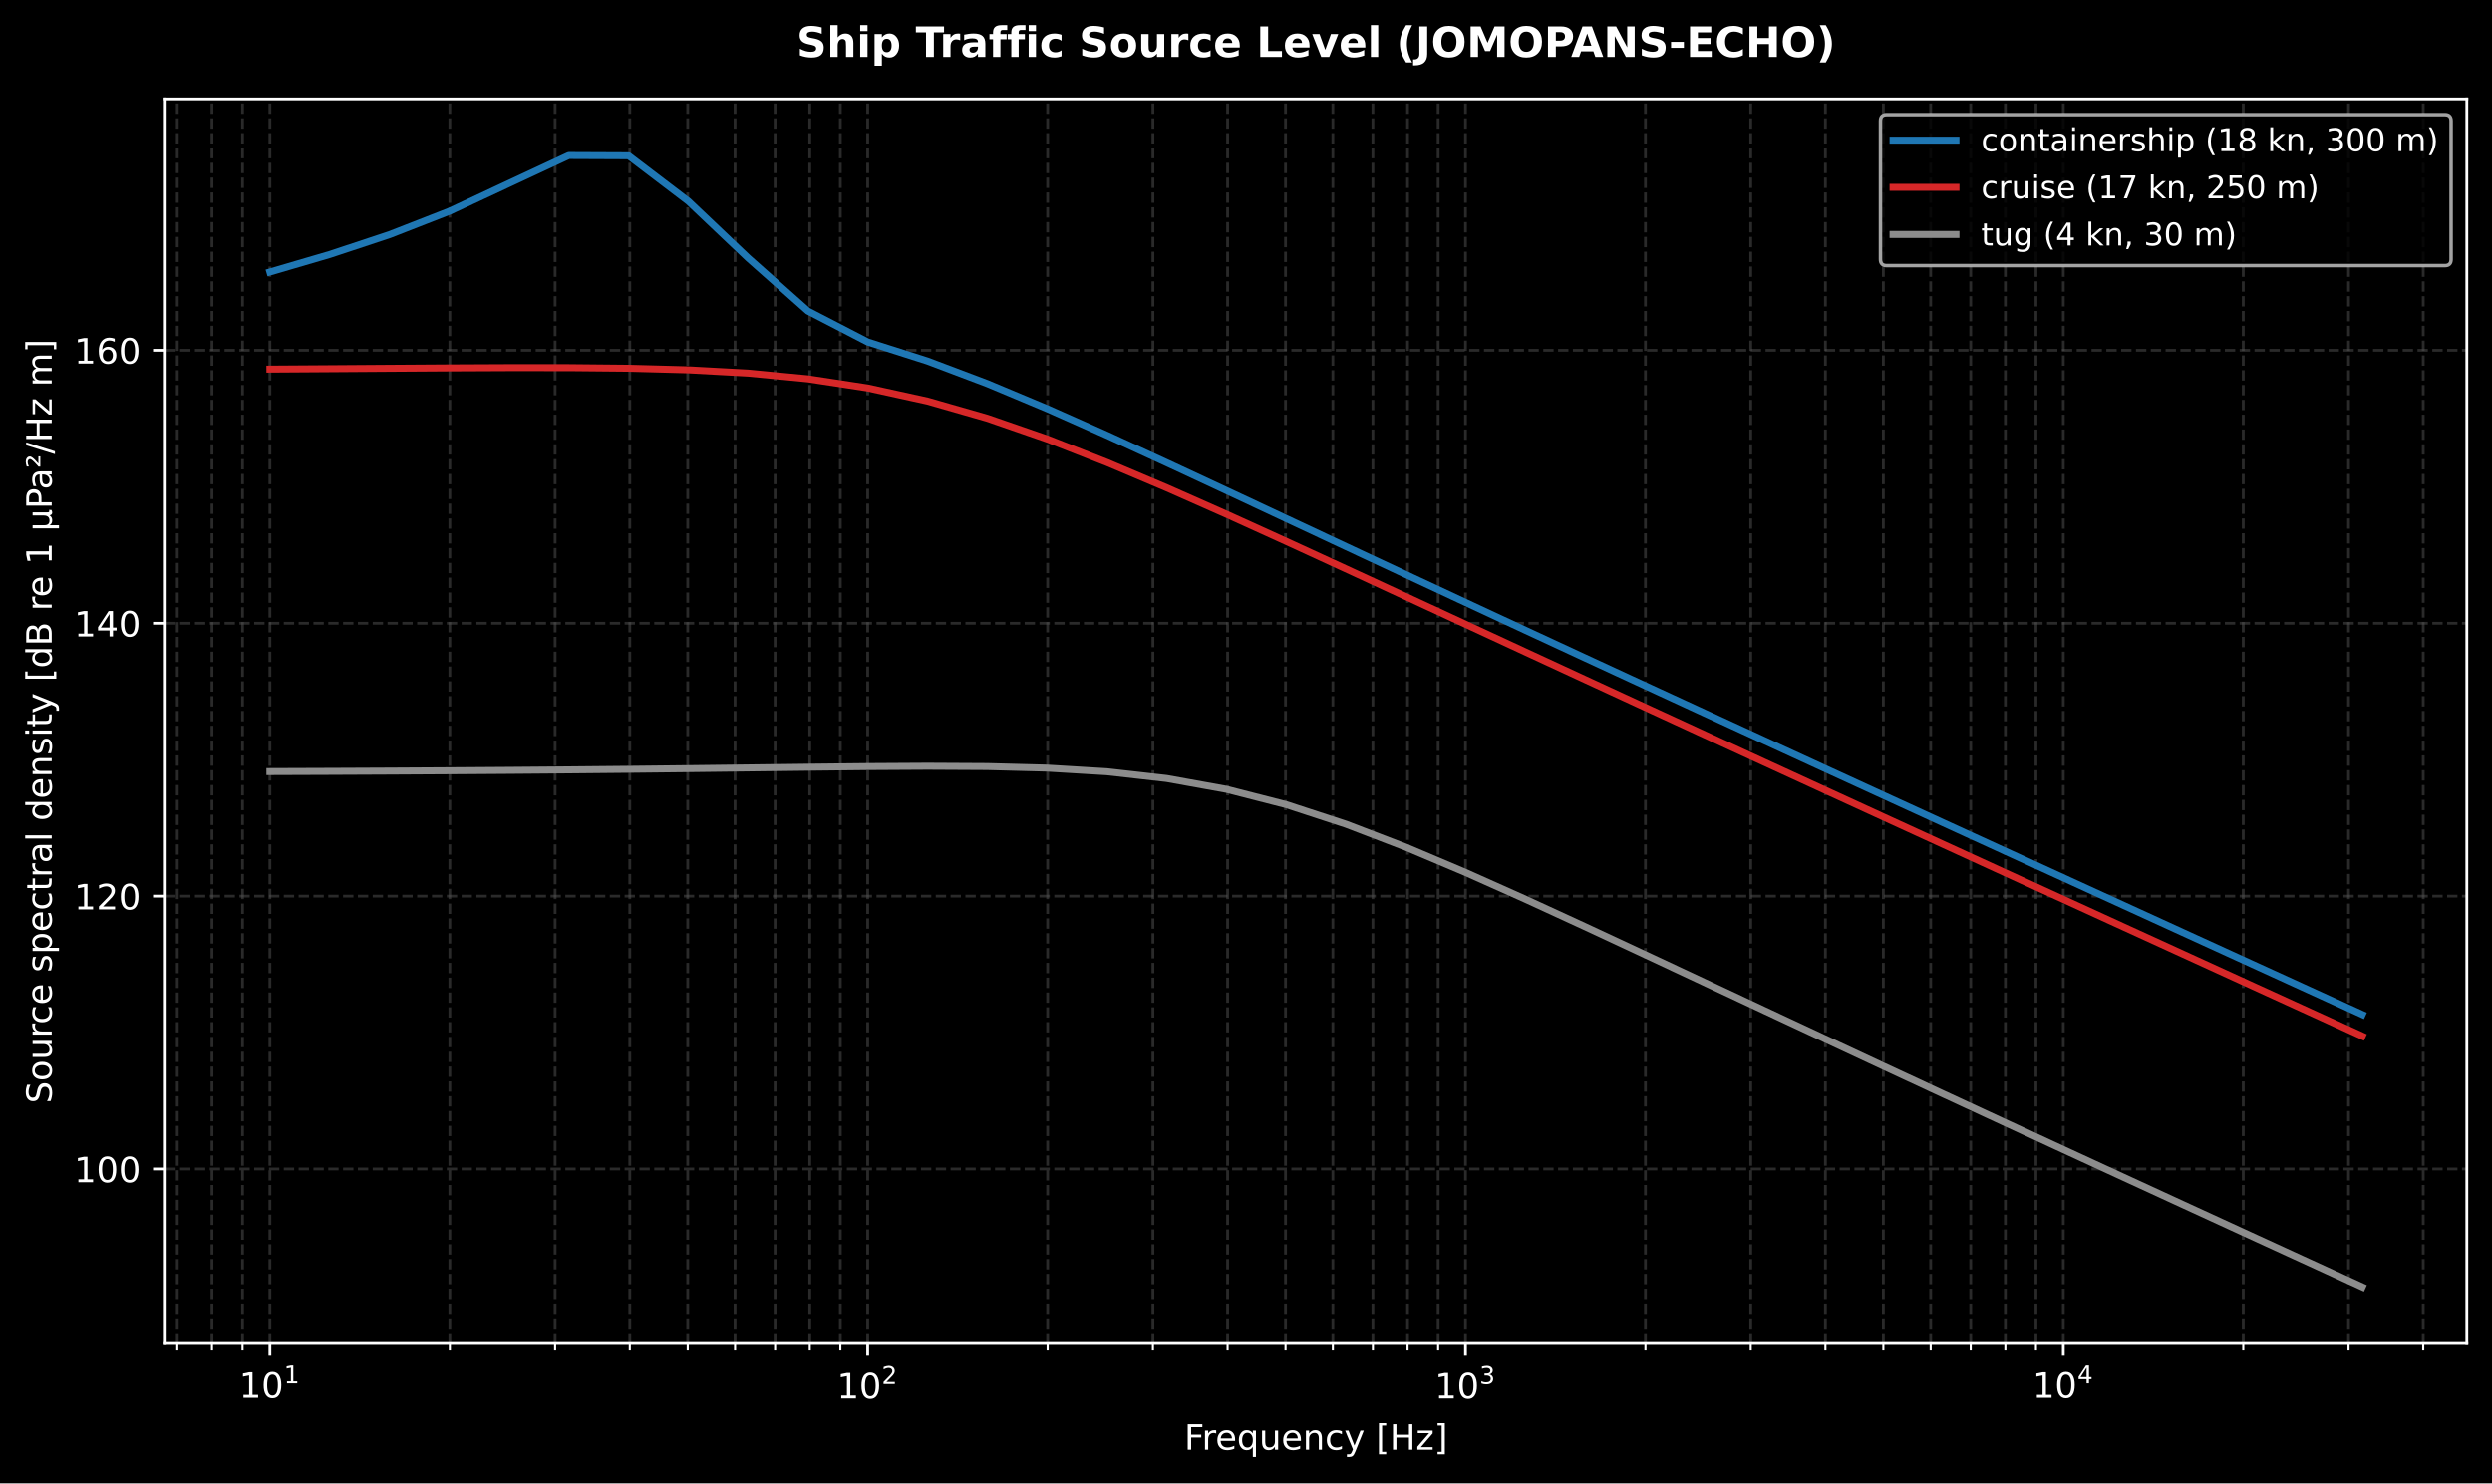
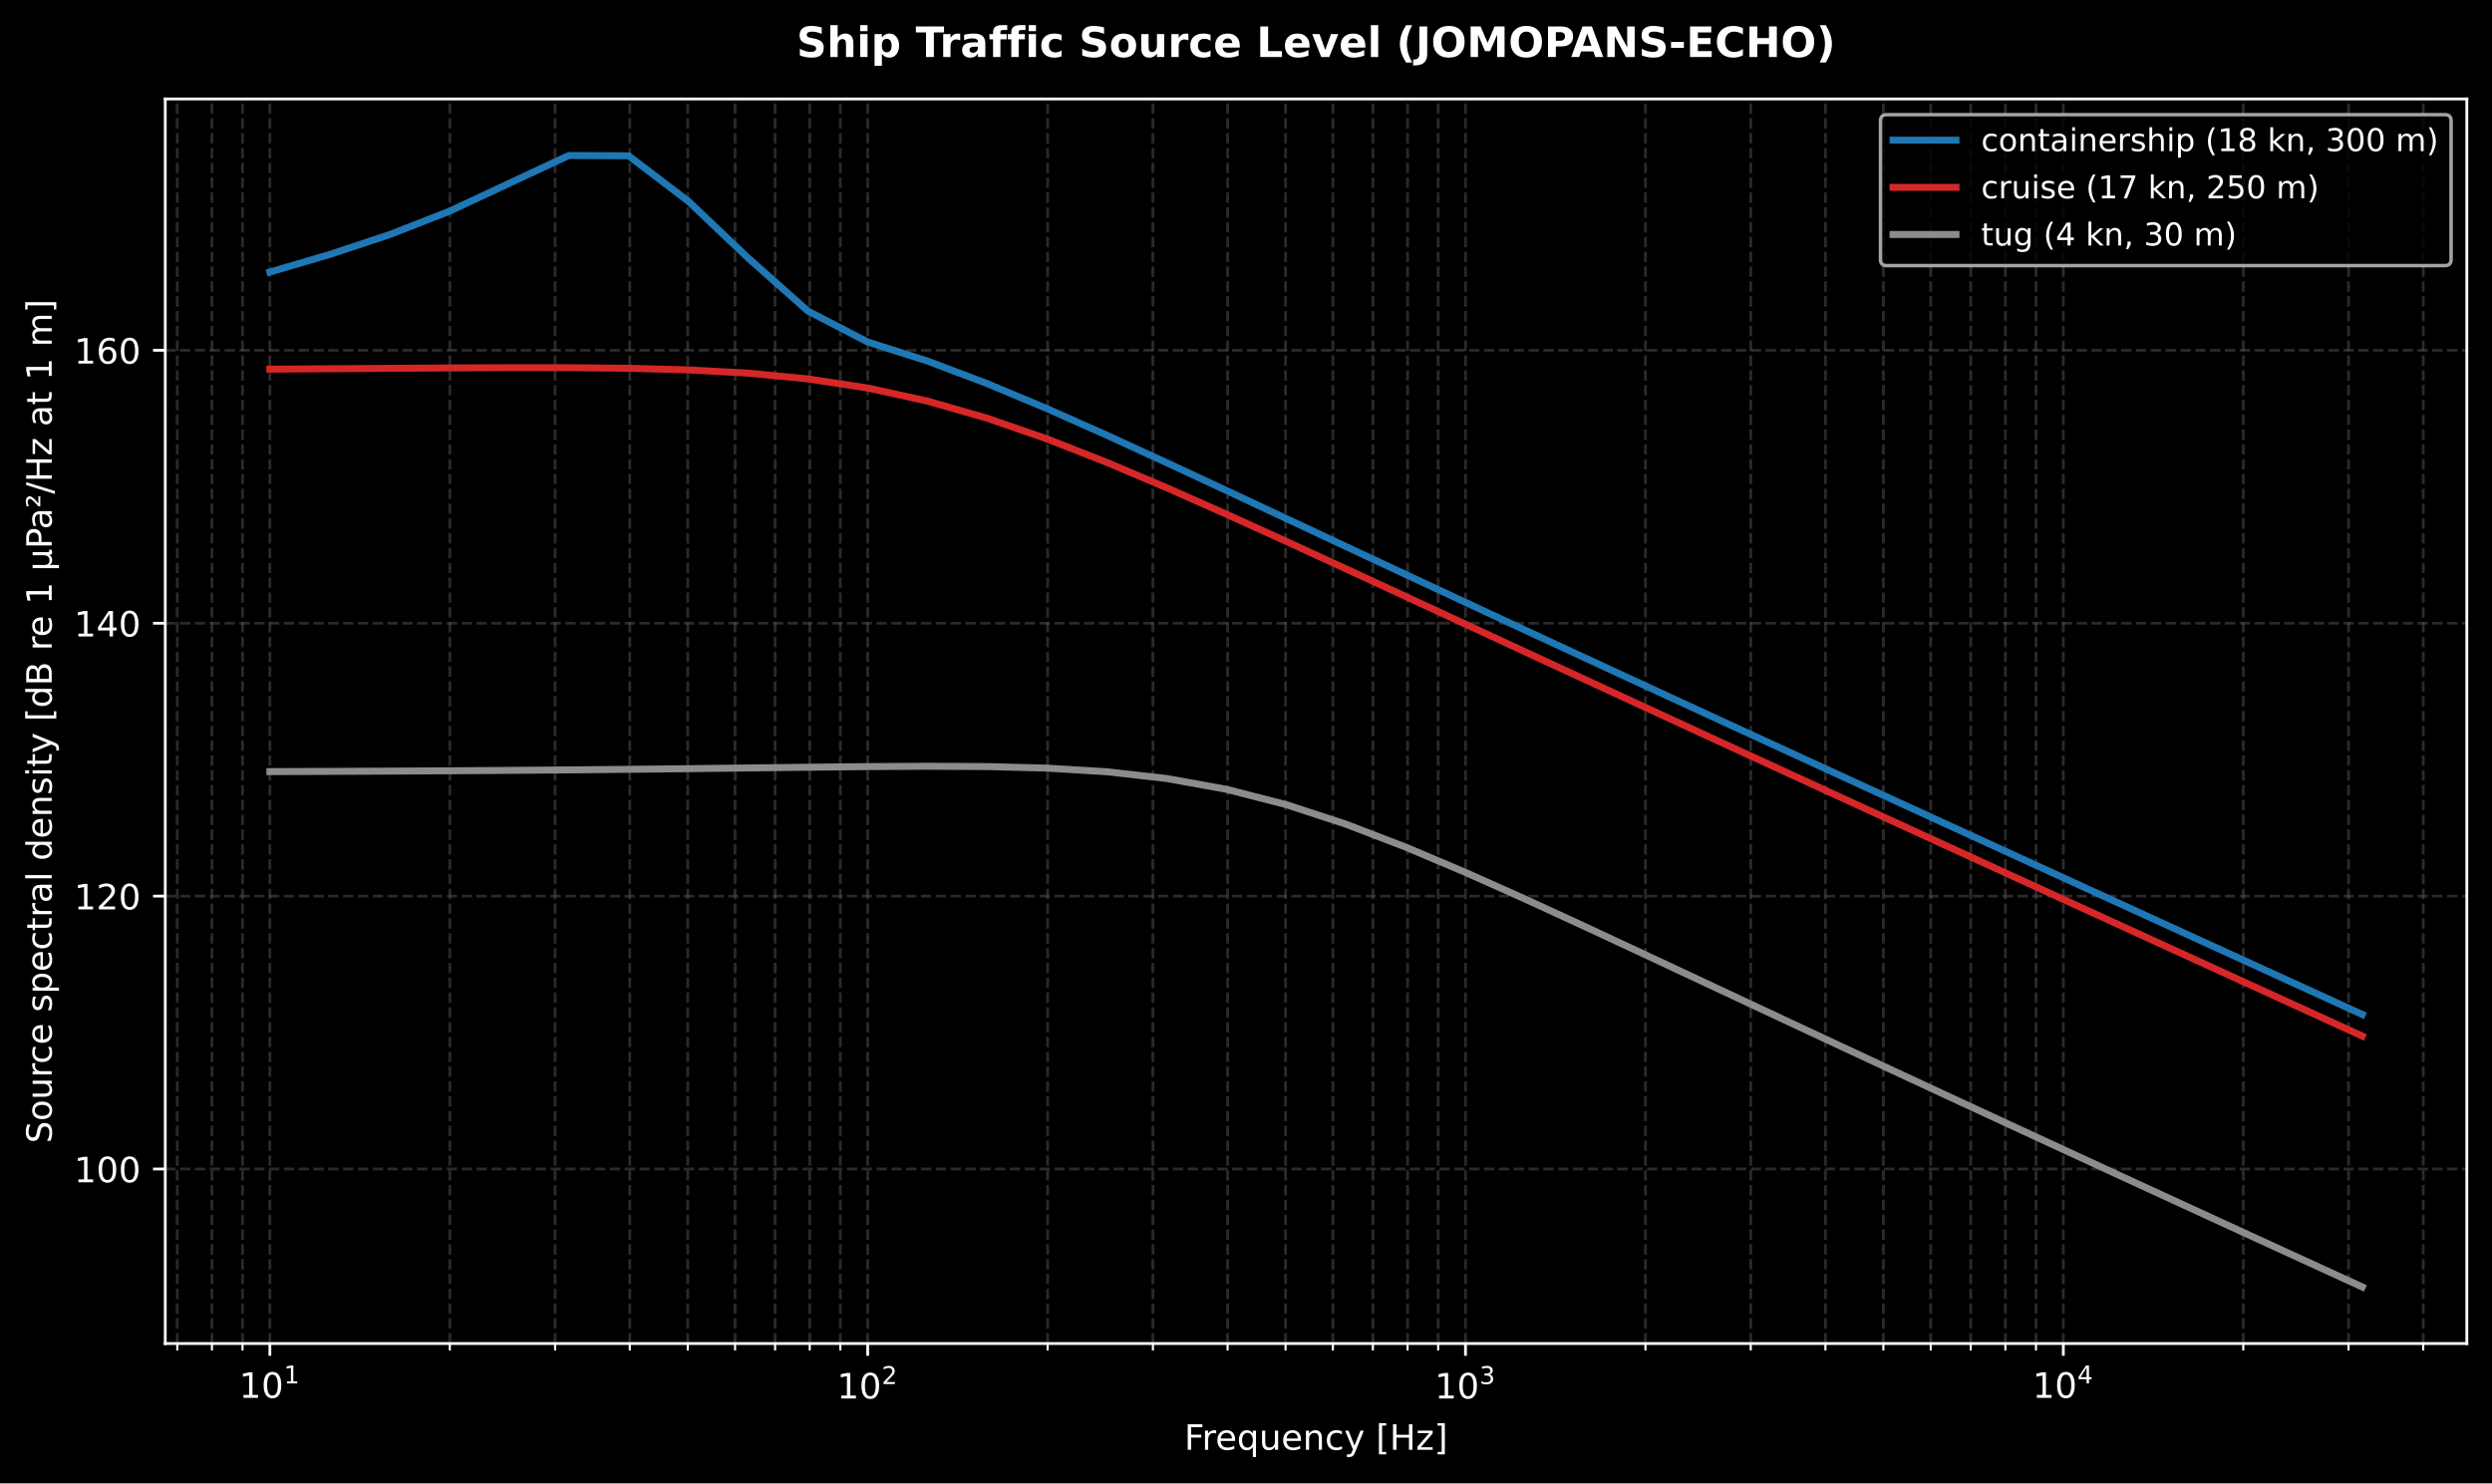
<svg xmlns="http://www.w3.org/2000/svg" xmlns:xlink="http://www.w3.org/1999/xlink" width="713.086pt" height="424.517pt" viewBox="0 0 713.086 424.517" version="1.1">
  <defs>
    <style type="text/css">*{stroke-linejoin: round; stroke-linecap: butt}</style>
  </defs>
  <g id="figure_1">
    <g id="patch_1">
      <path d="M 0 424.517  L 713.086 424.517  L 713.086 0  L 0 0  z " />
    </g>
    <g id="axes_1">
      <g id="patch_2">
        <path d="M 47.288 384.513  L 705.886 384.513  L 705.886 28.318  L 47.288 28.318  z " />
      </g>
      <g id="matplotlib.axis_1">
        <g id="xtick_1">
          <g id="line2d_1">
            <path d="M 77.225 384.513  L 77.225 28.318  " clip-path="url(#p85bc5ae9e0)" style="fill: none; stroke-dasharray: 2.96,1.28; stroke-dashoffset: 0; stroke: #555555; stroke-opacity: 0.5; stroke-width: 0.8" />
          </g>
          <g id="line2d_2">
            <defs>
              <path id="m8d14ee1197" d="M 0 0  L 0 3.5  " style="stroke: #ffffff; stroke-width: 0.8" />
            </defs>
            <g>
              <use xlink:href="#m8d14ee1197" x="77.225" y="384.513" style="fill: #ffffff; stroke: #ffffff; stroke-width: 0.8" />
            </g>
          </g>
          <g id="text_1">
            <g style="fill: #ffffff" transform="translate(68.42454 400.8134)">
              <text>
                <tspan x="0" y="-0.762" style="font-size: 10px; font-family: 'DejaVu Sans'; fill: #ffffff">1</tspan>
                <tspan x="6.362" y="-0.762" style="font-size: 10px; font-family: 'DejaVu Sans'; fill: #ffffff">0</tspan>
                <tspan x="12.82" y="-4.892" style="font-size: 7px; font-family: 'DejaVu Sans'; fill: #ffffff">1</tspan>
              </text>
            </g>
          </g>
        </g>
        <g id="xtick_2">
          <g id="line2d_3">
            <path d="M 248.289 384.513  L 248.289 28.318  " clip-path="url(#p85bc5ae9e0)" style="fill: none; stroke-dasharray: 2.96,1.28; stroke-dashoffset: 0; stroke: #555555; stroke-opacity: 0.5; stroke-width: 0.8" />
          </g>
          <g id="line2d_4">
            <g>
              <use xlink:href="#m8d14ee1197" x="248.289" y="384.513" style="fill: #ffffff; stroke: #ffffff; stroke-width: 0.8" />
            </g>
          </g>
          <g id="text_2">
            <g style="fill: #ffffff" transform="translate(239.4889 400.9134)">
              <text>
                <tspan x="0" y="-0.675" style="font-size: 10px; font-family: 'DejaVu Sans'; fill: #ffffff">1</tspan>
                <tspan x="6.362" y="-0.675" style="font-size: 10px; font-family: 'DejaVu Sans'; fill: #ffffff">0</tspan>
                <tspan x="12.82" y="-4.805" style="font-size: 7px; font-family: 'DejaVu Sans'; fill: #ffffff">2</tspan>
              </text>
            </g>
          </g>
        </g>
        <g id="xtick_3">
          <g id="line2d_5">
            <path d="M 419.353 384.513  L 419.353 28.318  " clip-path="url(#p85bc5ae9e0)" style="fill: none; stroke-dasharray: 2.96,1.28; stroke-dashoffset: 0; stroke: #555555; stroke-opacity: 0.5; stroke-width: 0.8" />
          </g>
          <g id="line2d_6">
            <g>
              <use xlink:href="#m8d14ee1197" x="419.353" y="384.513" style="fill: #ffffff; stroke: #ffffff; stroke-width: 0.8" />
            </g>
          </g>
          <g id="text_3">
            <g style="fill: #ffffff" transform="translate(410.5532 400.9134)">
              <text>
                <tspan x="0" y="-0.675" style="font-size: 10px; font-family: 'DejaVu Sans'; fill: #ffffff">1</tspan>
                <tspan x="6.362" y="-0.675" style="font-size: 10px; font-family: 'DejaVu Sans'; fill: #ffffff">0</tspan>
                <tspan x="12.82" y="-4.805" style="font-size: 7px; font-family: 'DejaVu Sans'; fill: #ffffff">3</tspan>
              </text>
            </g>
          </g>
        </g>
        <g id="xtick_4">
          <g id="line2d_7">
            <path d="M 590.418 384.513  L 590.418 28.318  " clip-path="url(#p85bc5ae9e0)" style="fill: none; stroke-dasharray: 2.96,1.28; stroke-dashoffset: 0; stroke: #555555; stroke-opacity: 0.5; stroke-width: 0.8" />
          </g>
          <g id="line2d_8">
            <g>
              <use xlink:href="#m8d14ee1197" x="590.418" y="384.513" style="fill: #ffffff; stroke: #ffffff; stroke-width: 0.8" />
            </g>
          </g>
          <g id="text_4">
            <g style="fill: #ffffff" transform="translate(581.6175 400.8134)">
              <text>
                <tspan x="0" y="-0.762" style="font-size: 10px; font-family: 'DejaVu Sans'; fill: #ffffff">1</tspan>
                <tspan x="6.362" y="-0.762" style="font-size: 10px; font-family: 'DejaVu Sans'; fill: #ffffff">0</tspan>
                <tspan x="12.82" y="-4.892" style="font-size: 7px; font-family: 'DejaVu Sans'; fill: #ffffff">4</tspan>
              </text>
            </g>
          </g>
        </g>
        <g id="xtick_5">
          <g id="line2d_9">
            <path d="M 50.726 384.513  L 50.726 28.318  " clip-path="url(#p85bc5ae9e0)" style="fill: none; stroke-dasharray: 2.96,1.28; stroke-dashoffset: 0; stroke: #555555; stroke-opacity: 0.5; stroke-width: 0.8" />
          </g>
          <g id="line2d_10">
            <defs>
              <path id="m1caa325441" d="M 0 0  L 0 2  " style="stroke: #ffffff; stroke-width: 0.6" />
            </defs>
            <g>
              <use xlink:href="#m1caa325441" x="50.726" y="384.513" style="fill: #ffffff; stroke: #ffffff; stroke-width: 0.6" />
            </g>
          </g>
        </g>
        <g id="xtick_6">
          <g id="line2d_11">
            <path d="M 60.647 384.513  L 60.647 28.318  " clip-path="url(#p85bc5ae9e0)" style="fill: none; stroke-dasharray: 2.96,1.28; stroke-dashoffset: 0; stroke: #555555; stroke-opacity: 0.5; stroke-width: 0.8" />
          </g>
          <g id="line2d_12">
            <g>
              <use xlink:href="#m1caa325441" x="60.647" y="384.513" style="fill: #ffffff; stroke: #ffffff; stroke-width: 0.6" />
            </g>
          </g>
        </g>
        <g id="xtick_7">
          <g id="line2d_13">
            <path d="M 69.397 384.513  L 69.397 28.318  " clip-path="url(#p85bc5ae9e0)" style="fill: none; stroke-dasharray: 2.96,1.28; stroke-dashoffset: 0; stroke: #555555; stroke-opacity: 0.5; stroke-width: 0.8" />
          </g>
          <g id="line2d_14">
            <g>
              <use xlink:href="#m1caa325441" x="69.397" y="384.513" style="fill: #ffffff; stroke: #ffffff; stroke-width: 0.6" />
            </g>
          </g>
        </g>
        <g id="xtick_8">
          <g id="line2d_15">
            <path d="M 128.72 384.513  L 128.72 28.318  " clip-path="url(#p85bc5ae9e0)" style="fill: none; stroke-dasharray: 2.96,1.28; stroke-dashoffset: 0; stroke: #555555; stroke-opacity: 0.5; stroke-width: 0.8" />
          </g>
          <g id="line2d_16">
            <g>
              <use xlink:href="#m1caa325441" x="128.72" y="384.513" style="fill: #ffffff; stroke: #ffffff; stroke-width: 0.6" />
            </g>
          </g>
        </g>
        <g id="xtick_9">
          <g id="line2d_17">
            <path d="M 158.843 384.513  L 158.843 28.318  " clip-path="url(#p85bc5ae9e0)" style="fill: none; stroke-dasharray: 2.96,1.28; stroke-dashoffset: 0; stroke: #555555; stroke-opacity: 0.5; stroke-width: 0.8" />
          </g>
          <g id="line2d_18">
            <g>
              <use xlink:href="#m1caa325441" x="158.843" y="384.513" style="fill: #ffffff; stroke: #ffffff; stroke-width: 0.6" />
            </g>
          </g>
        </g>
        <g id="xtick_10">
          <g id="line2d_19">
            <path d="M 180.216 384.513  L 180.216 28.318  " clip-path="url(#p85bc5ae9e0)" style="fill: none; stroke-dasharray: 2.96,1.28; stroke-dashoffset: 0; stroke: #555555; stroke-opacity: 0.5; stroke-width: 0.8" />
          </g>
          <g id="line2d_20">
            <g>
              <use xlink:href="#m1caa325441" x="180.216" y="384.513" style="fill: #ffffff; stroke: #ffffff; stroke-width: 0.6" />
            </g>
          </g>
        </g>
        <g id="xtick_11">
          <g id="line2d_21">
            <path d="M 196.793 384.513  L 196.793 28.318  " clip-path="url(#p85bc5ae9e0)" style="fill: none; stroke-dasharray: 2.96,1.28; stroke-dashoffset: 0; stroke: #555555; stroke-opacity: 0.5; stroke-width: 0.8" />
          </g>
          <g id="line2d_22">
            <g>
              <use xlink:href="#m1caa325441" x="196.793" y="384.513" style="fill: #ffffff; stroke: #ffffff; stroke-width: 0.6" />
            </g>
          </g>
        </g>
        <g id="xtick_12">
          <g id="line2d_23">
            <path d="M 210.338 384.513  L 210.338 28.318  " clip-path="url(#p85bc5ae9e0)" style="fill: none; stroke-dasharray: 2.96,1.28; stroke-dashoffset: 0; stroke: #555555; stroke-opacity: 0.5; stroke-width: 0.8" />
          </g>
          <g id="line2d_24">
            <g>
              <use xlink:href="#m1caa325441" x="210.338" y="384.513" style="fill: #ffffff; stroke: #ffffff; stroke-width: 0.6" />
            </g>
          </g>
        </g>
        <g id="xtick_13">
          <g id="line2d_25">
            <path d="M 221.791 384.513  L 221.791 28.318  " clip-path="url(#p85bc5ae9e0)" style="fill: none; stroke-dasharray: 2.96,1.28; stroke-dashoffset: 0; stroke: #555555; stroke-opacity: 0.5; stroke-width: 0.8" />
          </g>
          <g id="line2d_26">
            <g>
              <use xlink:href="#m1caa325441" x="221.791" y="384.513" style="fill: #ffffff; stroke: #ffffff; stroke-width: 0.6" />
            </g>
          </g>
        </g>
        <g id="xtick_14">
          <g id="line2d_27">
            <path d="M 231.711 384.513  L 231.711 28.318  " clip-path="url(#p85bc5ae9e0)" style="fill: none; stroke-dasharray: 2.96,1.28; stroke-dashoffset: 0; stroke: #555555; stroke-opacity: 0.5; stroke-width: 0.8" />
          </g>
          <g id="line2d_28">
            <g>
              <use xlink:href="#m1caa325441" x="231.711" y="384.513" style="fill: #ffffff; stroke: #ffffff; stroke-width: 0.6" />
            </g>
          </g>
        </g>
        <g id="xtick_15">
          <g id="line2d_29">
            <path d="M 240.461 384.513  L 240.461 28.318  " clip-path="url(#p85bc5ae9e0)" style="fill: none; stroke-dasharray: 2.96,1.28; stroke-dashoffset: 0; stroke: #555555; stroke-opacity: 0.5; stroke-width: 0.8" />
          </g>
          <g id="line2d_30">
            <g>
              <use xlink:href="#m1caa325441" x="240.461" y="384.513" style="fill: #ffffff; stroke: #ffffff; stroke-width: 0.6" />
            </g>
          </g>
        </g>
        <g id="xtick_16">
          <g id="line2d_31">
            <path d="M 299.784 384.513  L 299.784 28.318  " clip-path="url(#p85bc5ae9e0)" style="fill: none; stroke-dasharray: 2.96,1.28; stroke-dashoffset: 0; stroke: #555555; stroke-opacity: 0.5; stroke-width: 0.8" />
          </g>
          <g id="line2d_32">
            <g>
              <use xlink:href="#m1caa325441" x="299.784" y="384.513" style="fill: #ffffff; stroke: #ffffff; stroke-width: 0.6" />
            </g>
          </g>
        </g>
        <g id="xtick_17">
          <g id="line2d_33">
            <path d="M 329.907 384.513  L 329.907 28.318  " clip-path="url(#p85bc5ae9e0)" style="fill: none; stroke-dasharray: 2.96,1.28; stroke-dashoffset: 0; stroke: #555555; stroke-opacity: 0.5; stroke-width: 0.8" />
          </g>
          <g id="line2d_34">
            <g>
              <use xlink:href="#m1caa325441" x="329.907" y="384.513" style="fill: #ffffff; stroke: #ffffff; stroke-width: 0.6" />
            </g>
          </g>
        </g>
        <g id="xtick_18">
          <g id="line2d_35">
            <path d="M 351.28 384.513  L 351.28 28.318  " clip-path="url(#p85bc5ae9e0)" style="fill: none; stroke-dasharray: 2.96,1.28; stroke-dashoffset: 0; stroke: #555555; stroke-opacity: 0.5; stroke-width: 0.8" />
          </g>
          <g id="line2d_36">
            <g>
              <use xlink:href="#m1caa325441" x="351.28" y="384.513" style="fill: #ffffff; stroke: #ffffff; stroke-width: 0.6" />
            </g>
          </g>
        </g>
        <g id="xtick_19">
          <g id="line2d_37">
            <path d="M 367.858 384.513  L 367.858 28.318  " clip-path="url(#p85bc5ae9e0)" style="fill: none; stroke-dasharray: 2.96,1.28; stroke-dashoffset: 0; stroke: #555555; stroke-opacity: 0.5; stroke-width: 0.8" />
          </g>
          <g id="line2d_38">
            <g>
              <use xlink:href="#m1caa325441" x="367.858" y="384.513" style="fill: #ffffff; stroke: #ffffff; stroke-width: 0.6" />
            </g>
          </g>
        </g>
        <g id="xtick_20">
          <g id="line2d_39">
            <path d="M 381.403 384.513  L 381.403 28.318  " clip-path="url(#p85bc5ae9e0)" style="fill: none; stroke-dasharray: 2.96,1.28; stroke-dashoffset: 0; stroke: #555555; stroke-opacity: 0.5; stroke-width: 0.8" />
          </g>
          <g id="line2d_40">
            <g>
              <use xlink:href="#m1caa325441" x="381.403" y="384.513" style="fill: #ffffff; stroke: #ffffff; stroke-width: 0.6" />
            </g>
          </g>
        </g>
        <g id="xtick_21">
          <g id="line2d_41">
            <path d="M 392.855 384.513  L 392.855 28.318  " clip-path="url(#p85bc5ae9e0)" style="fill: none; stroke-dasharray: 2.96,1.28; stroke-dashoffset: 0; stroke: #555555; stroke-opacity: 0.5; stroke-width: 0.8" />
          </g>
          <g id="line2d_42">
            <g>
              <use xlink:href="#m1caa325441" x="392.855" y="384.513" style="fill: #ffffff; stroke: #ffffff; stroke-width: 0.6" />
            </g>
          </g>
        </g>
        <g id="xtick_22">
          <g id="line2d_43">
            <path d="M 402.775 384.513  L 402.775 28.318  " clip-path="url(#p85bc5ae9e0)" style="fill: none; stroke-dasharray: 2.96,1.28; stroke-dashoffset: 0; stroke: #555555; stroke-opacity: 0.5; stroke-width: 0.8" />
          </g>
          <g id="line2d_44">
            <g>
              <use xlink:href="#m1caa325441" x="402.775" y="384.513" style="fill: #ffffff; stroke: #ffffff; stroke-width: 0.6" />
            </g>
          </g>
        </g>
        <g id="xtick_23">
          <g id="line2d_45">
            <path d="M 411.526 384.513  L 411.526 28.318  " clip-path="url(#p85bc5ae9e0)" style="fill: none; stroke-dasharray: 2.96,1.28; stroke-dashoffset: 0; stroke: #555555; stroke-opacity: 0.5; stroke-width: 0.8" />
          </g>
          <g id="line2d_46">
            <g>
              <use xlink:href="#m1caa325441" x="411.526" y="384.513" style="fill: #ffffff; stroke: #ffffff; stroke-width: 0.6" />
            </g>
          </g>
        </g>
        <g id="xtick_24">
          <g id="line2d_47">
            <path d="M 470.849 384.513  L 470.849 28.318  " clip-path="url(#p85bc5ae9e0)" style="fill: none; stroke-dasharray: 2.96,1.28; stroke-dashoffset: 0; stroke: #555555; stroke-opacity: 0.5; stroke-width: 0.8" />
          </g>
          <g id="line2d_48">
            <g>
              <use xlink:href="#m1caa325441" x="470.849" y="384.513" style="fill: #ffffff; stroke: #ffffff; stroke-width: 0.6" />
            </g>
          </g>
        </g>
        <g id="xtick_25">
          <g id="line2d_49">
            <path d="M 500.972 384.513  L 500.972 28.318  " clip-path="url(#p85bc5ae9e0)" style="fill: none; stroke-dasharray: 2.96,1.28; stroke-dashoffset: 0; stroke: #555555; stroke-opacity: 0.5; stroke-width: 0.8" />
          </g>
          <g id="line2d_50">
            <g>
              <use xlink:href="#m1caa325441" x="500.972" y="384.513" style="fill: #ffffff; stroke: #ffffff; stroke-width: 0.6" />
            </g>
          </g>
        </g>
        <g id="xtick_26">
          <g id="line2d_51">
            <path d="M 522.344 384.513  L 522.344 28.318  " clip-path="url(#p85bc5ae9e0)" style="fill: none; stroke-dasharray: 2.96,1.28; stroke-dashoffset: 0; stroke: #555555; stroke-opacity: 0.5; stroke-width: 0.8" />
          </g>
          <g id="line2d_52">
            <g>
              <use xlink:href="#m1caa325441" x="522.344" y="384.513" style="fill: #ffffff; stroke: #ffffff; stroke-width: 0.6" />
            </g>
          </g>
        </g>
        <g id="xtick_27">
          <g id="line2d_53">
            <path d="M 538.922 384.513  L 538.922 28.318  " clip-path="url(#p85bc5ae9e0)" style="fill: none; stroke-dasharray: 2.96,1.28; stroke-dashoffset: 0; stroke: #555555; stroke-opacity: 0.5; stroke-width: 0.8" />
          </g>
          <g id="line2d_54">
            <g>
              <use xlink:href="#m1caa325441" x="538.922" y="384.513" style="fill: #ffffff; stroke: #ffffff; stroke-width: 0.6" />
            </g>
          </g>
        </g>
        <g id="xtick_28">
          <g id="line2d_55">
            <path d="M 552.467 384.513  L 552.467 28.318  " clip-path="url(#p85bc5ae9e0)" style="fill: none; stroke-dasharray: 2.96,1.28; stroke-dashoffset: 0; stroke: #555555; stroke-opacity: 0.5; stroke-width: 0.8" />
          </g>
          <g id="line2d_56">
            <g>
              <use xlink:href="#m1caa325441" x="552.467" y="384.513" style="fill: #ffffff; stroke: #ffffff; stroke-width: 0.6" />
            </g>
          </g>
        </g>
        <g id="xtick_29">
          <g id="line2d_57">
            <path d="M 563.919 384.513  L 563.919 28.318  " clip-path="url(#p85bc5ae9e0)" style="fill: none; stroke-dasharray: 2.96,1.28; stroke-dashoffset: 0; stroke: #555555; stroke-opacity: 0.5; stroke-width: 0.8" />
          </g>
          <g id="line2d_58">
            <g>
              <use xlink:href="#m1caa325441" x="563.919" y="384.513" style="fill: #ffffff; stroke: #ffffff; stroke-width: 0.6" />
            </g>
          </g>
        </g>
        <g id="xtick_30">
          <g id="line2d_59">
            <path d="M 573.84 384.513  L 573.84 28.318  " clip-path="url(#p85bc5ae9e0)" style="fill: none; stroke-dasharray: 2.96,1.28; stroke-dashoffset: 0; stroke: #555555; stroke-opacity: 0.5; stroke-width: 0.8" />
          </g>
          <g id="line2d_60">
            <g>
              <use xlink:href="#m1caa325441" x="573.84" y="384.513" style="fill: #ffffff; stroke: #ffffff; stroke-width: 0.6" />
            </g>
          </g>
        </g>
        <g id="xtick_31">
          <g id="line2d_61">
            <path d="M 582.59 384.513  L 582.59 28.318  " clip-path="url(#p85bc5ae9e0)" style="fill: none; stroke-dasharray: 2.96,1.28; stroke-dashoffset: 0; stroke: #555555; stroke-opacity: 0.5; stroke-width: 0.8" />
          </g>
          <g id="line2d_62">
            <g>
              <use xlink:href="#m1caa325441" x="582.59" y="384.513" style="fill: #ffffff; stroke: #ffffff; stroke-width: 0.6" />
            </g>
          </g>
        </g>
        <g id="xtick_32">
          <g id="line2d_63">
            <path d="M 641.913 384.513  L 641.913 28.318  " clip-path="url(#p85bc5ae9e0)" style="fill: none; stroke-dasharray: 2.96,1.28; stroke-dashoffset: 0; stroke: #555555; stroke-opacity: 0.5; stroke-width: 0.8" />
          </g>
          <g id="line2d_64">
            <g>
              <use xlink:href="#m1caa325441" x="641.913" y="384.513" style="fill: #ffffff; stroke: #ffffff; stroke-width: 0.6" />
            </g>
          </g>
        </g>
        <g id="xtick_33">
          <g id="line2d_65">
            <path d="M 672.036 384.513  L 672.036 28.318  " clip-path="url(#p85bc5ae9e0)" style="fill: none; stroke-dasharray: 2.96,1.28; stroke-dashoffset: 0; stroke: #555555; stroke-opacity: 0.5; stroke-width: 0.8" />
          </g>
          <g id="line2d_66">
            <g>
              <use xlink:href="#m1caa325441" x="672.036" y="384.513" style="fill: #ffffff; stroke: #ffffff; stroke-width: 0.6" />
            </g>
          </g>
        </g>
        <g id="xtick_34">
          <g id="line2d_67">
            <path d="M 693.409 384.513  L 693.409 28.318  " clip-path="url(#p85bc5ae9e0)" style="fill: none; stroke-dasharray: 2.96,1.28; stroke-dashoffset: 0; stroke: #555555; stroke-opacity: 0.5; stroke-width: 0.8" />
          </g>
          <g id="line2d_68">
            <g>
              <use xlink:href="#m1caa325441" x="693.409" y="384.513" style="fill: #ffffff; stroke: #ffffff; stroke-width: 0.6" />
            </g>
          </g>
        </g>
        <g id="text_5">
          <text style="font-size: 10px; font-family: 'DejaVu Sans', 'Bitstream Vera Sans', 'Computer Modern Sans Serif', 'Lucida Grande', 'Verdana', 'Geneva', 'Lucid', 'Arial', 'Helvetica', 'Avant Garde', sans-serif; text-anchor: middle; fill: #ffffff" x="376.587" y="414.914" transform="rotate(-0 376.5871 414.9142)">Frequency [Hz]</text>
        </g>
      </g>
      <g id="matplotlib.axis_2">
        <g id="ytick_1">
          <g id="line2d_69">
            <path d="M 47.288 334.562  L 705.886 334.562  " clip-path="url(#p85bc5ae9e0)" style="fill: none; stroke-dasharray: 2.96,1.28; stroke-dashoffset: 0; stroke: #555555; stroke-opacity: 0.5; stroke-width: 0.8" />
          </g>
          <g id="line2d_70">
            <defs>
              <path id="m5e07181663" d="M 0 0  L -3.5 0  " style="stroke: #ffffff; stroke-width: 0.8" />
            </defs>
            <g>
              <use xlink:href="#m5e07181663" x="47.288" y="334.562" style="fill: #ffffff; stroke: #ffffff; stroke-width: 0.8" />
            </g>
          </g>
          <g id="text_6">
            <text style="font-size: 10px; font-family: 'DejaVu Sans', 'Bitstream Vera Sans', 'Computer Modern Sans Serif', 'Lucida Grande', 'Verdana', 'Geneva', 'Lucid', 'Arial', 'Helvetica', 'Avant Garde', sans-serif; text-anchor: end; fill: #ffffff" x="40.288" y="338.361" transform="rotate(-0 40.28828 338.3609)">100</text>
          </g>
        </g>
        <g id="ytick_2">
          <g id="line2d_71">
            <path d="M 47.288 256.46  L 705.886 256.46  " clip-path="url(#p85bc5ae9e0)" style="fill: none; stroke-dasharray: 2.96,1.28; stroke-dashoffset: 0; stroke: #555555; stroke-opacity: 0.5; stroke-width: 0.8" />
          </g>
          <g id="line2d_72">
            <g>
              <use xlink:href="#m5e07181663" x="47.288" y="256.46" style="fill: #ffffff; stroke: #ffffff; stroke-width: 0.8" />
            </g>
          </g>
          <g id="text_7">
            <text style="font-size: 10px; font-family: 'DejaVu Sans', 'Bitstream Vera Sans', 'Computer Modern Sans Serif', 'Lucida Grande', 'Verdana', 'Geneva', 'Lucid', 'Arial', 'Helvetica', 'Avant Garde', sans-serif; text-anchor: end; fill: #ffffff" x="40.288" y="260.259" transform="rotate(-0 40.28828 260.2588)">120</text>
          </g>
        </g>
        <g id="ytick_3">
          <g id="line2d_73">
            <path d="M 47.288 178.358  L 705.886 178.358  " clip-path="url(#p85bc5ae9e0)" style="fill: none; stroke-dasharray: 2.96,1.28; stroke-dashoffset: 0; stroke: #555555; stroke-opacity: 0.5; stroke-width: 0.8" />
          </g>
          <g id="line2d_74">
            <g>
              <use xlink:href="#m5e07181663" x="47.288" y="178.358" style="fill: #ffffff; stroke: #ffffff; stroke-width: 0.8" />
            </g>
          </g>
          <g id="text_8">
            <text style="font-size: 10px; font-family: 'DejaVu Sans', 'Bitstream Vera Sans', 'Computer Modern Sans Serif', 'Lucida Grande', 'Verdana', 'Geneva', 'Lucid', 'Arial', 'Helvetica', 'Avant Garde', sans-serif; text-anchor: end; fill: #ffffff" x="40.288" y="182.157" transform="rotate(-0 40.28828 182.1567)">140</text>
          </g>
        </g>
        <g id="ytick_4">
          <g id="line2d_75">
            <path d="M 47.288 100.256  L 705.886 100.256  " clip-path="url(#p85bc5ae9e0)" style="fill: none; stroke-dasharray: 2.96,1.28; stroke-dashoffset: 0; stroke: #555555; stroke-opacity: 0.5; stroke-width: 0.8" />
          </g>
          <g id="line2d_76">
            <g>
              <use xlink:href="#m5e07181663" x="47.288" y="100.256" style="fill: #ffffff; stroke: #ffffff; stroke-width: 0.8" />
            </g>
          </g>
          <g id="text_9">
            <text style="font-size: 10px; font-family: 'DejaVu Sans', 'Bitstream Vera Sans', 'Computer Modern Sans Serif', 'Lucida Grande', 'Verdana', 'Geneva', 'Lucid', 'Arial', 'Helvetica', 'Avant Garde', sans-serif; text-anchor: end; fill: #ffffff" x="40.288" y="104.055" transform="rotate(-0 40.28828 104.0547)">160</text>
          </g>
        </g>
        <g id="text_10">
-           <text style="font-size: 10px; font-family: 'DejaVu Sans', 'Bitstream Vera Sans', 'Computer Modern Sans Serif', 'Lucida Grande', 'Verdana', 'Geneva', 'Lucid', 'Arial', 'Helvetica', 'Avant Garde', sans-serif; text-anchor: middle; fill: #ffffff" x="14.798" y="206.416" transform="rotate(-90 14.79844 206.4158)">Source spectral density [dB re 1 µPa²/Hz m]</text>
+           <text style="font-size: 10px; font-family: 'DejaVu Sans', 'Bitstream Vera Sans', 'Computer Modern Sans Serif', 'Lucida Grande', 'Verdana', 'Geneva', 'Lucid', 'Arial', 'Helvetica', 'Avant Garde', sans-serif; text-anchor: middle; fill: #ffffff" x="14.798" y="206.416" transform="rotate(-90 14.79844 206.4158)">Source spectral density [dB re 1 µPa²/Hz at 1 m]</text>
        </g>
      </g>
      <g id="line2d_77">
        <path d="M 77.225 77.852  L 94.331 72.837  L 111.437 67.164  L 128.544 60.481  L 145.65 52.493  L 162.757 44.509  L 179.863 44.582  L 196.97 57.601  L 214.076 73.84  L 231.182 89.021  L 248.289 97.877  L 265.395 103.332  L 282.502 109.792  L 299.608 116.958  L 316.715 124.563  L 333.821 132.413  L 350.927 140.381  L 368.034 148.395  L 385.14 156.414  L 402.247 164.419  L 419.353 172.402  L 436.46 180.36  L 453.566 188.294  L 470.672 196.207  L 487.779 204.101  L 504.885 211.979  L 521.992 219.845  L 539.098 227.699  L 556.205 235.545  L 573.311 243.384  L 590.418 251.217  L 607.524 259.045  L 624.63 266.87  L 641.737 274.692  L 658.843 282.511  L 675.95 290.329  " clip-path="url(#p85bc5ae9e0)" style="fill: none; stroke: #1f77b4; stroke-width: 2; stroke-linecap: square" />
      </g>
      <g id="line2d_78">
        <path d="M 77.225 105.649  L 94.331 105.535  L 111.437 105.415  L 128.544 105.304  L 145.65 105.227  L 162.757 105.232  L 179.863 105.4  L 196.97 105.857  L 214.076 106.79  L 231.182 108.438  L 248.289 111.047  L 265.395 114.794  L 282.502 119.7  L 299.608 125.627  L 316.715 132.336  L 333.821 139.582  L 350.927 147.161  L 368.034 154.932  L 385.14 162.803  L 402.247 170.718  L 419.353 178.648  L 436.46 186.574  L 453.566 194.491  L 470.672 202.394  L 487.779 210.283  L 504.885 218.159  L 521.992 226.023  L 539.098 233.878  L 556.205 241.724  L 573.311 249.564  L 590.418 257.397  L 607.524 265.227  L 624.63 273.052  L 641.737 280.874  L 658.843 288.694  L 675.95 296.512  " clip-path="url(#p85bc5ae9e0)" style="fill: none; stroke: #d62728; stroke-width: 2; stroke-linecap: square" />
      </g>
      <g id="line2d_79">
        <path d="M 77.225 220.831  L 94.331 220.768  L 111.437 220.69  L 128.544 220.595  L 145.65 220.48  L 162.757 220.342  L 179.863 220.179  L 196.97 219.992  L 214.076 219.787  L 231.182 219.578  L 248.289 219.396  L 265.395 219.299  L 282.502 219.389  L 299.608 219.834  L 316.715 220.873  L 333.821 222.803  L 350.927 225.895  L 368.034 230.28  L 385.14 235.88  L 402.247 242.449  L 419.353 249.685  L 436.46 257.332  L 453.566 265.202  L 470.672 273.179  L 487.779 281.195  L 504.885 289.214  L 521.992 297.216  L 539.098 305.196  L 556.205 313.151  L 573.311 321.082  L 590.418 328.992  L 607.524 336.884  L 624.63 344.761  L 641.737 352.624  L 658.843 360.478  L 675.95 368.323  " clip-path="url(#p85bc5ae9e0)" style="fill: none; stroke: #8c8c8c; stroke-width: 2; stroke-linecap: square" />
      </g>
      <g id="patch_3">
        <path d="M 47.288 384.513  L 47.288 28.318  " style="fill: none; stroke: #ffffff; stroke-width: 0.8; stroke-linejoin: miter; stroke-linecap: square" />
      </g>
      <g id="patch_4">
        <path d="M 705.886 384.513  L 705.886 28.318  " style="fill: none; stroke: #ffffff; stroke-width: 0.8; stroke-linejoin: miter; stroke-linecap: square" />
      </g>
      <g id="patch_5">
        <path d="M 47.288 384.513  L 705.886 384.513  " style="fill: none; stroke: #ffffff; stroke-width: 0.8; stroke-linejoin: miter; stroke-linecap: square" />
      </g>
      <g id="patch_6">
        <path d="M 47.288 28.318  L 705.886 28.318  " style="fill: none; stroke: #ffffff; stroke-width: 0.8; stroke-linejoin: miter; stroke-linecap: square" />
      </g>
      <g id="text_11">
        <text style="font-weight: 700; font-size: 12px; font-family: 'DejaVu Sans', 'Bitstream Vera Sans', 'Computer Modern Sans Serif', 'Lucida Grande', 'Verdana', 'Geneva', 'Lucid', 'Arial', 'Helvetica', 'Avant Garde', sans-serif; text-anchor: middle; fill: #ffffff" x="376.587" y="16.318" transform="rotate(-0 376.5871 16.31812)">Ship Traffic Source Level (JOMOPANS-ECHO)</text>
      </g>
      <g id="legend_1">
        <g id="patch_7">
          <path d="M 539.898 76.02  L 699.586 76.02  Q 701.386 76.02 701.386 74.22  L 701.386 34.618  Q 701.386 32.818 699.586 32.818  L 539.898 32.818  Q 538.098 32.818 538.098 34.618  L 538.098 74.22  Q 538.098 76.02 539.898 76.02  z " style="opacity: 0.8; stroke: #cccccc; stroke-linejoin: miter" />
        </g>
        <g id="line2d_80">
          <path d="M 541.698 40.107  L 550.698 40.107  L 559.698 40.107  " style="fill: none; stroke: #1f77b4; stroke-width: 2; stroke-linecap: square" />
        </g>
        <g id="text_12">
          <text style="font-size: 9px; font-family: 'DejaVu Sans', 'Bitstream Vera Sans', 'Computer Modern Sans Serif', 'Lucida Grande', 'Verdana', 'Geneva', 'Lucid', 'Arial', 'Helvetica', 'Avant Garde', sans-serif; text-anchor: start; fill: #ffffff" x="566.898" y="43.257" transform="rotate(-0 566.8978 43.25672)">containership (18 kn, 300 m)</text>
        </g>
        <g id="line2d_81">
          <path d="M 541.698 53.607  L 550.698 53.607  L 559.698 53.607  " style="fill: none; stroke: #d62728; stroke-width: 2; stroke-linecap: square" />
        </g>
        <g id="text_13">
          <text style="font-size: 9px; font-family: 'DejaVu Sans', 'Bitstream Vera Sans', 'Computer Modern Sans Serif', 'Lucida Grande', 'Verdana', 'Geneva', 'Lucid', 'Arial', 'Helvetica', 'Avant Garde', sans-serif; text-anchor: start; fill: #ffffff" x="566.898" y="56.757" transform="rotate(-0 566.8978 56.75742)">cruise (17 kn, 250 m)</text>
        </g>
        <g id="line2d_82">
          <path d="M 541.698 67.108  L 550.698 67.108  L 559.698 67.108  " style="fill: none; stroke: #8c8c8c; stroke-width: 2; stroke-linecap: square" />
        </g>
        <g id="text_14">
          <text style="font-size: 9px; font-family: 'DejaVu Sans', 'Bitstream Vera Sans', 'Computer Modern Sans Serif', 'Lucida Grande', 'Verdana', 'Geneva', 'Lucid', 'Arial', 'Helvetica', 'Avant Garde', sans-serif; text-anchor: start; fill: #ffffff" x="566.898" y="70.258" transform="rotate(-0 566.8978 70.25813)">tug (4 kn, 30 m)</text>
        </g>
      </g>
    </g>
  </g>
  <defs>
    <clipPath id="p85bc5ae9e0">
      <rect x="47.288" y="28.318" width="658.598" height="356.195" />
    </clipPath>
  </defs>
</svg>
